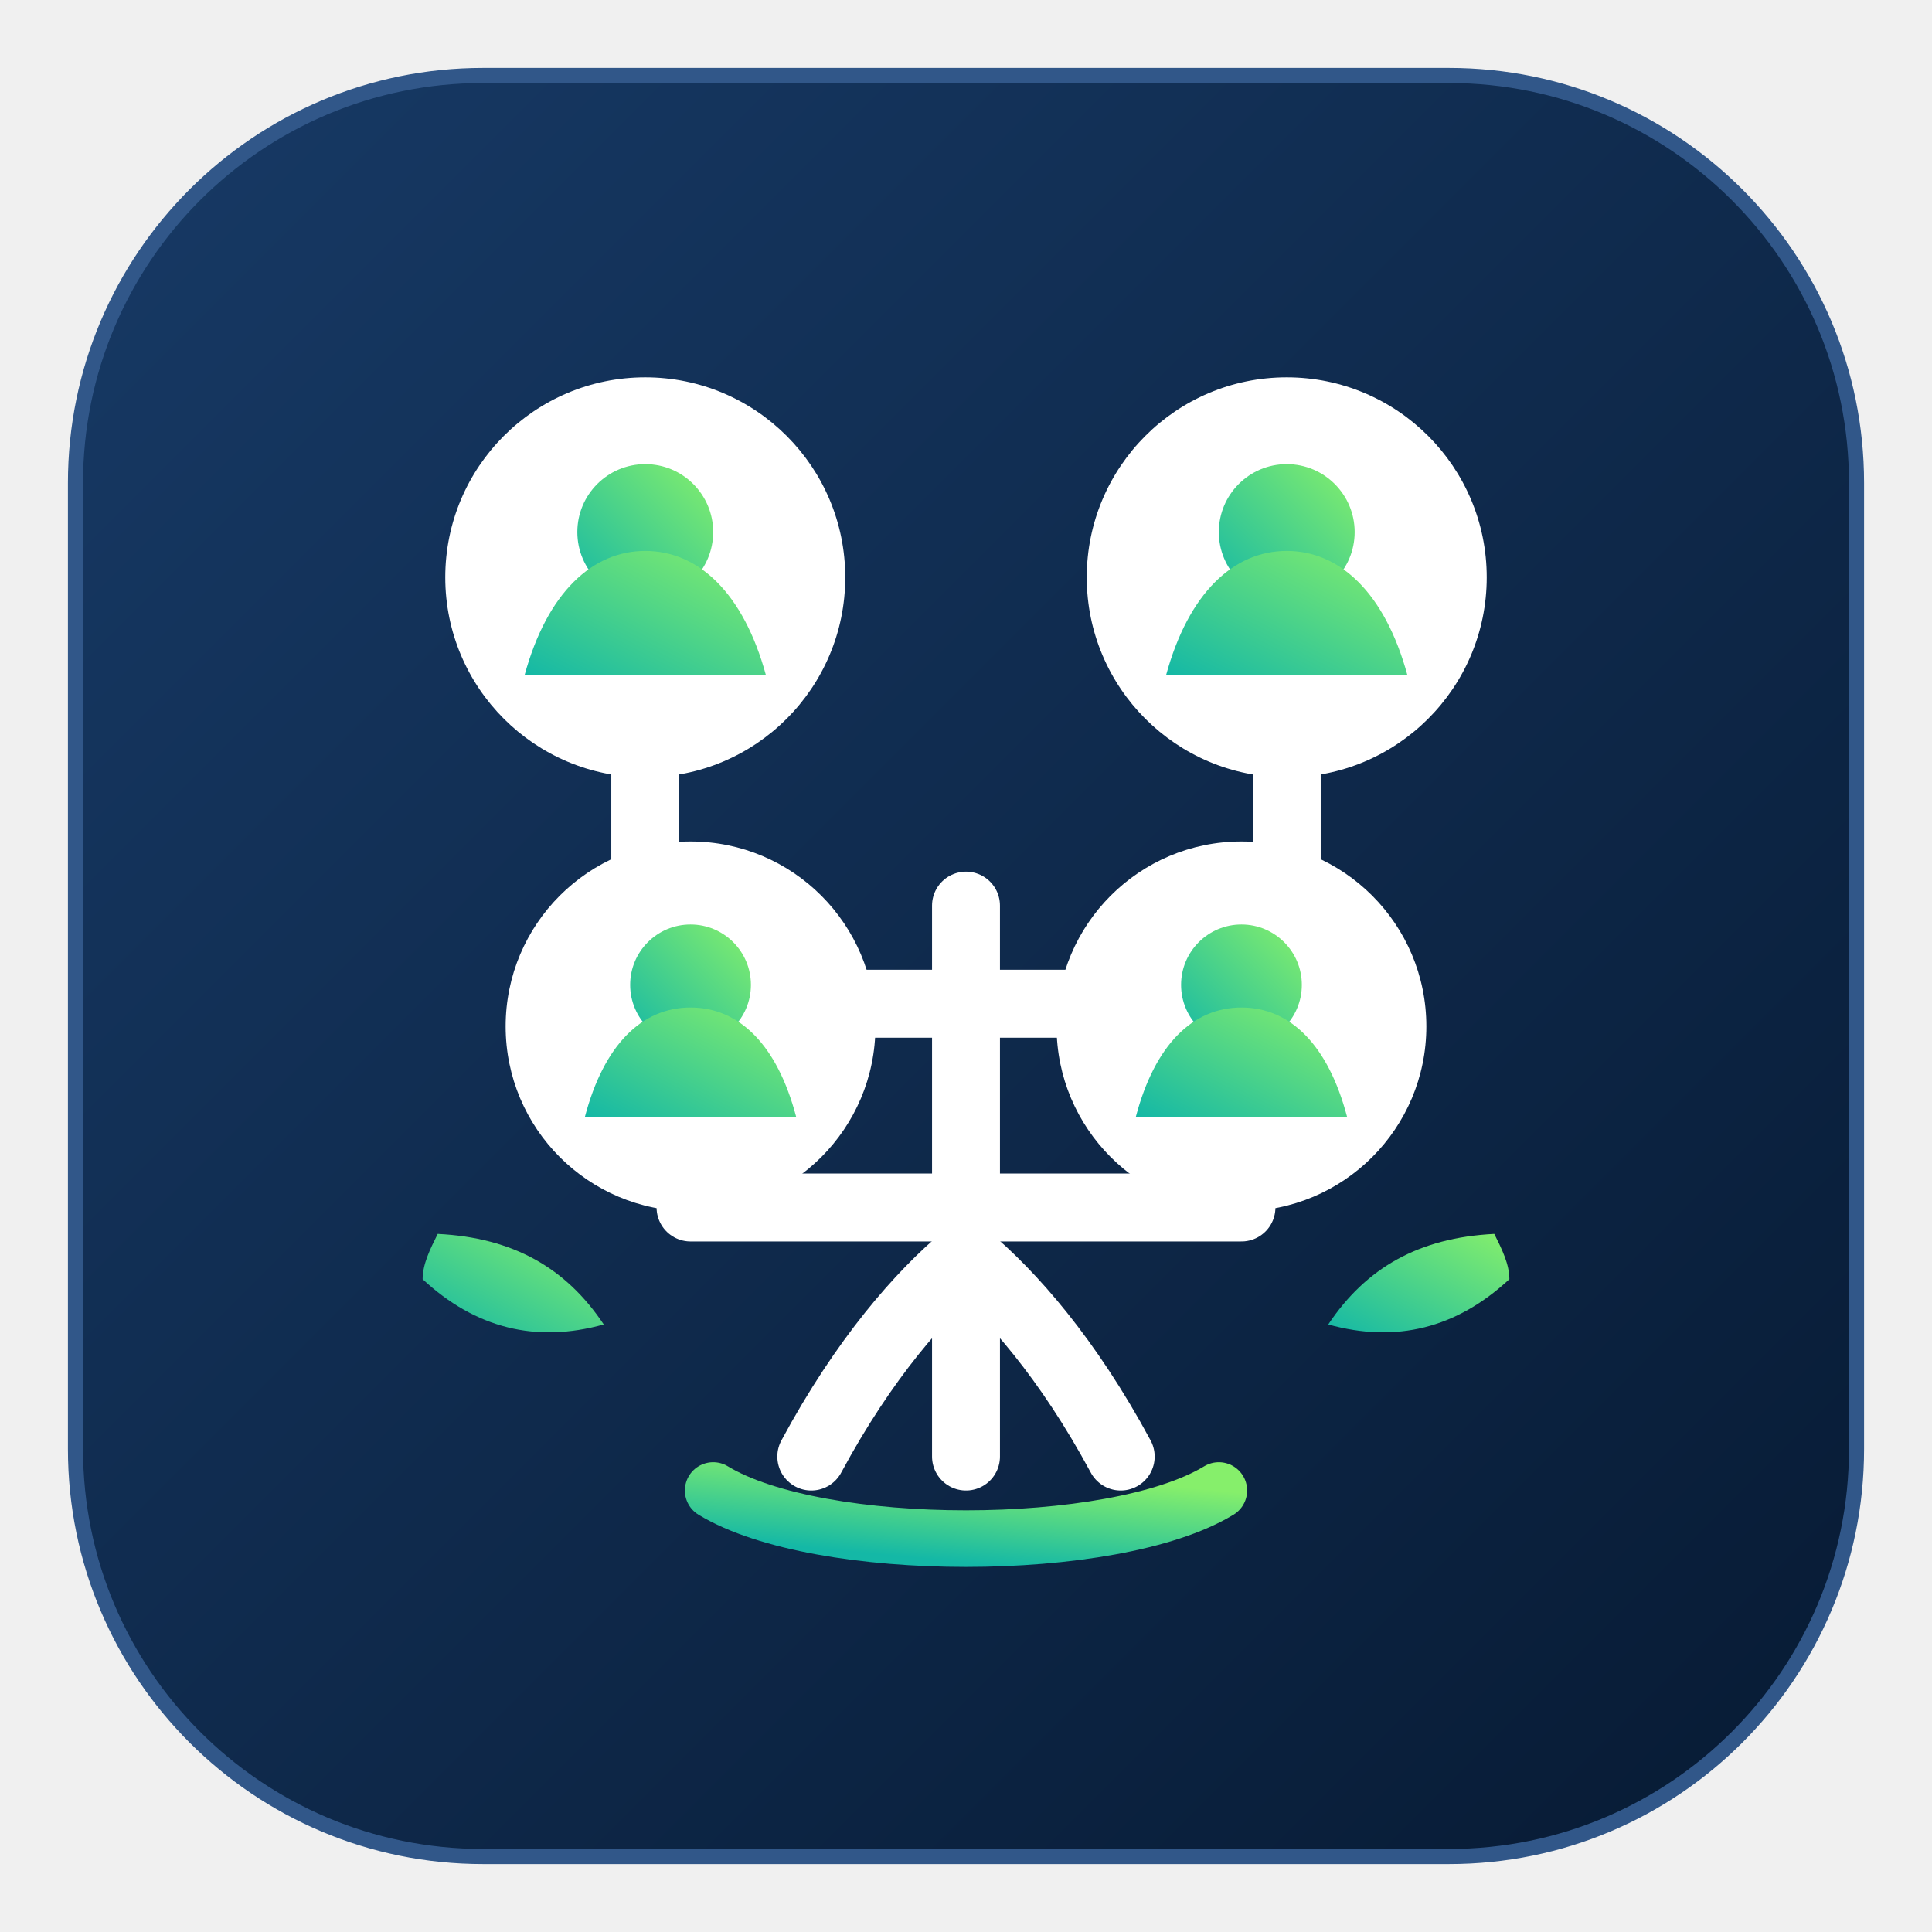
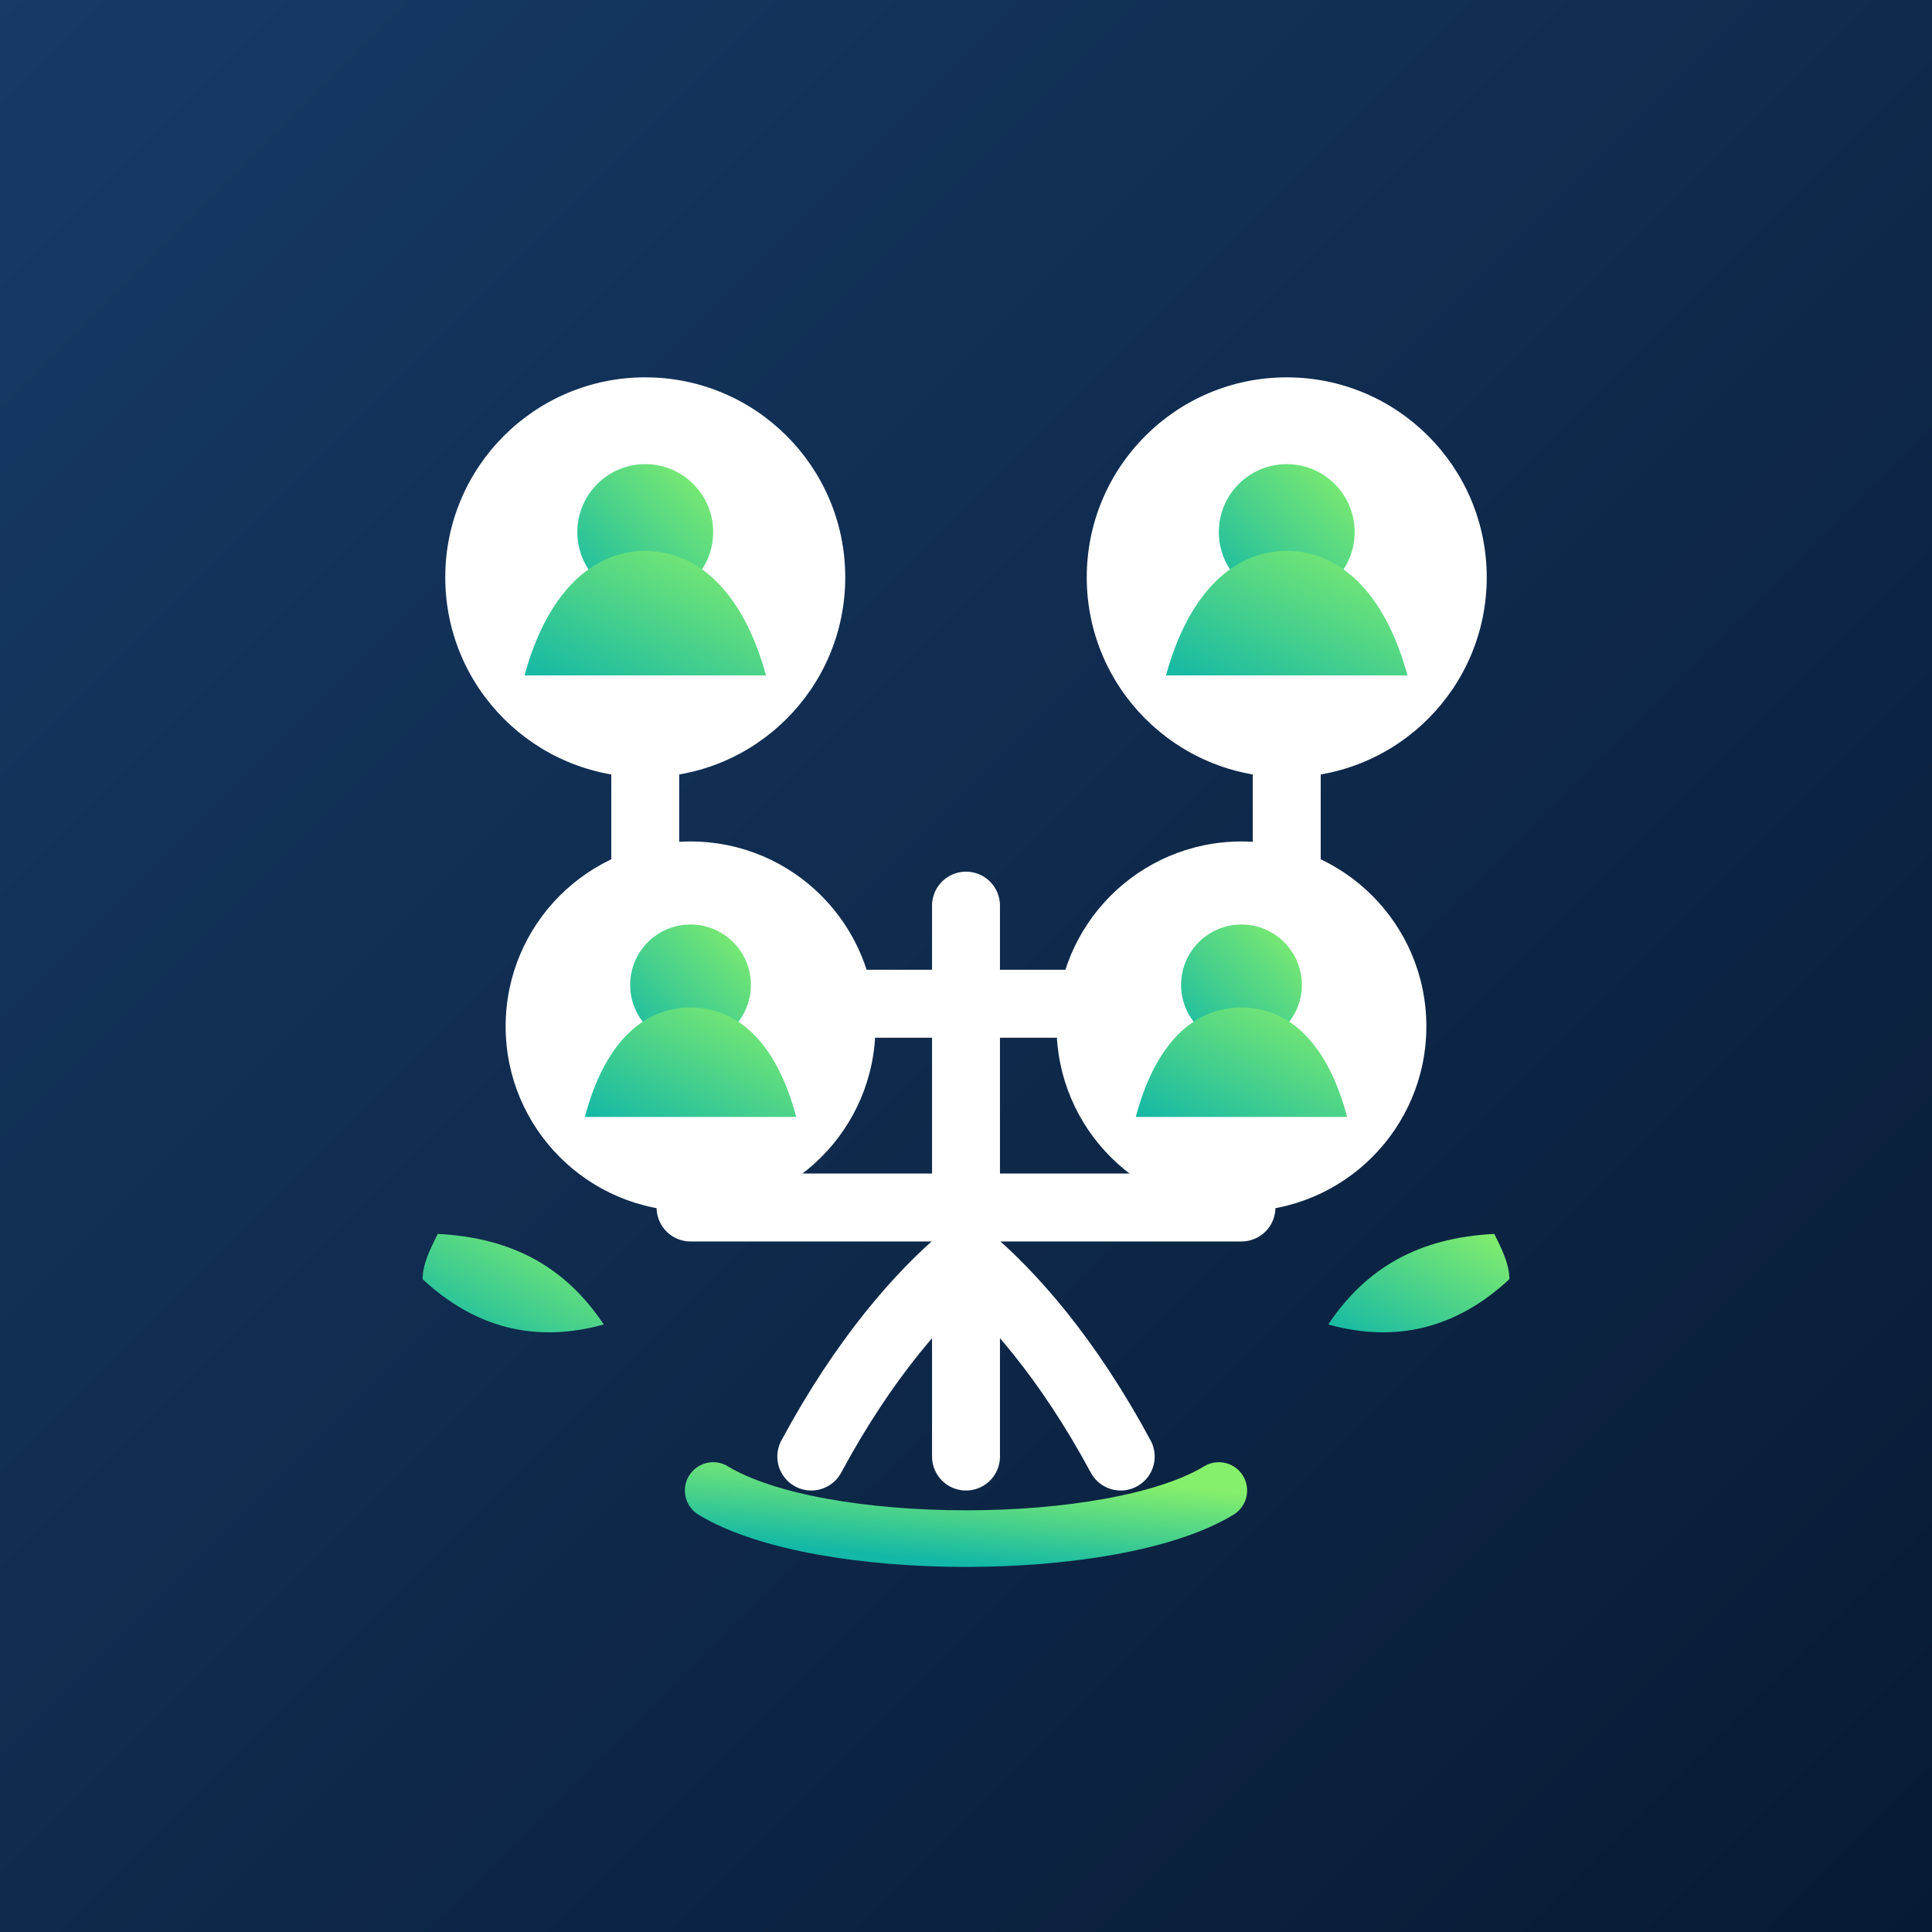
<svg xmlns="http://www.w3.org/2000/svg" viewBox="0 0 512 512" role="img" aria-labelledby="title desc">
  <defs>
    <linearGradient id="bg" x1="0" y1="0" x2="1" y2="1">
      <stop offset="0" stop-color="#173a66" />
      <stop offset="1" stop-color="#071a33" />
    </linearGradient>
    <linearGradient id="accent" x1="0" y1="1" x2="1" y2="0">
      <stop offset="0" stop-color="#14b8a6" />
      <stop offset="1" stop-color="#86ef6b" />
    </linearGradient>
  </defs>
-   <rect x="20" y="20" width="472" height="472" rx="108" fill="url(#bg)" />
-   <rect x="20" y="20" width="472" height="472" rx="108" fill="none" stroke="#315789" stroke-width="4" />
+   <rect width="512" height="512" fill="url(#bg)" />
  <path d="M256 386V240M256 266H171V199M256 266H341V199M256 320H183V298M256 320H329V298" fill="none" stroke="#fff" stroke-width="18" stroke-linecap="round" stroke-linejoin="round" />
  <path d="M215 386c14-26 29-43 41-53 12 10 27 27 41 53" fill="none" stroke="#fff" stroke-width="18" stroke-linecap="round" />
  <path d="M189 395c28 17 106 17 134 0" fill="none" stroke="url(#accent)" stroke-width="15" stroke-linecap="round" />
  <circle cx="171" cy="153" r="53" fill="#fff" />
  <circle cx="341" cy="153" r="53" fill="#fff" />
  <circle cx="183" cy="272" r="49" fill="#fff" />
  <circle cx="329" cy="272" r="49" fill="#fff" />
  <circle cx="171" cy="141" r="18" fill="url(#accent)" />
  <path d="M139 179c6-22 18-33 32-33s26 11 32 33" fill="url(#accent)" />
  <circle cx="341" cy="141" r="18" fill="url(#accent)" />
  <path d="M309 179c6-22 18-33 32-33s26 11 32 33" fill="url(#accent)" />
  <circle cx="183" cy="261" r="16" fill="url(#accent)" />
  <path d="M155 296c5-19 15-29 28-29s23 10 28 29" fill="url(#accent)" />
  <circle cx="329" cy="261" r="16" fill="url(#accent)" />
  <path d="M301 296c5-19 15-29 28-29s23 10 28 29" fill="url(#accent)" />
  <path d="M116 327c20 1 34 9 44 24-18 5-34 1-48-12 0-4 2-8 4-12z" fill="url(#accent)" />
  <path d="M396 327c-20 1-34 9-44 24 18 5 34 1 48-12 0-4-2-8-4-12z" fill="url(#accent)" />
</svg>
